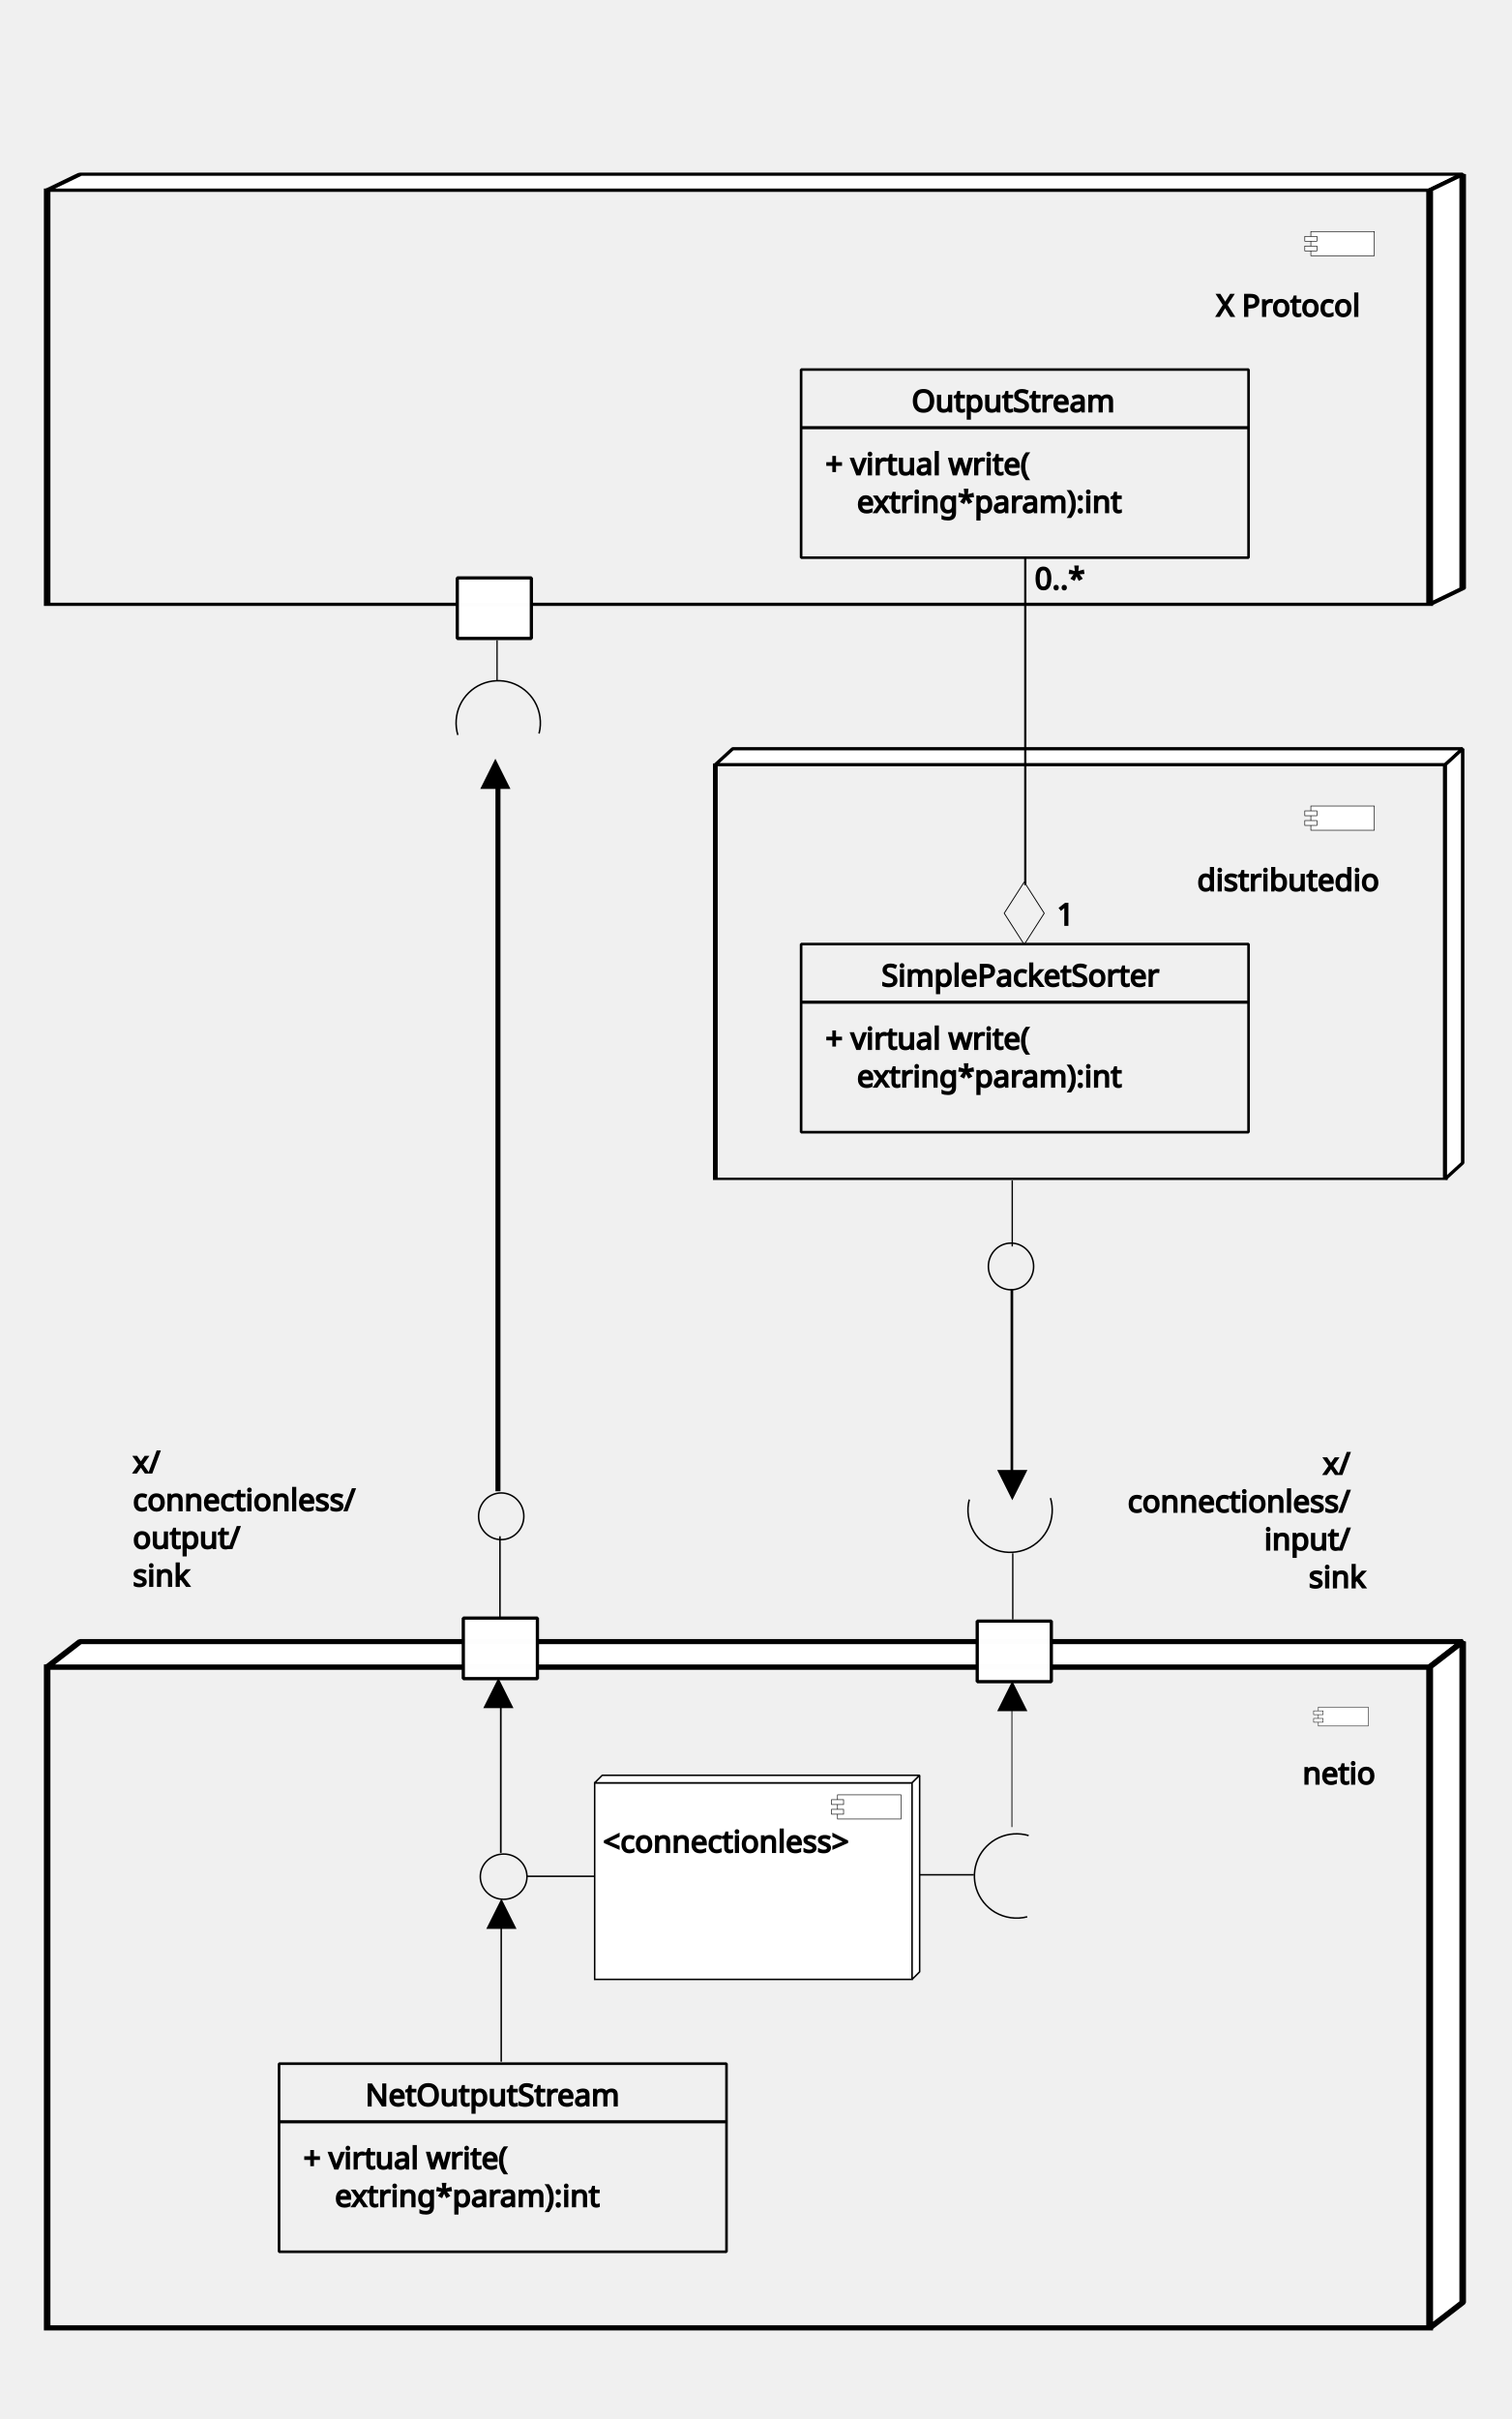
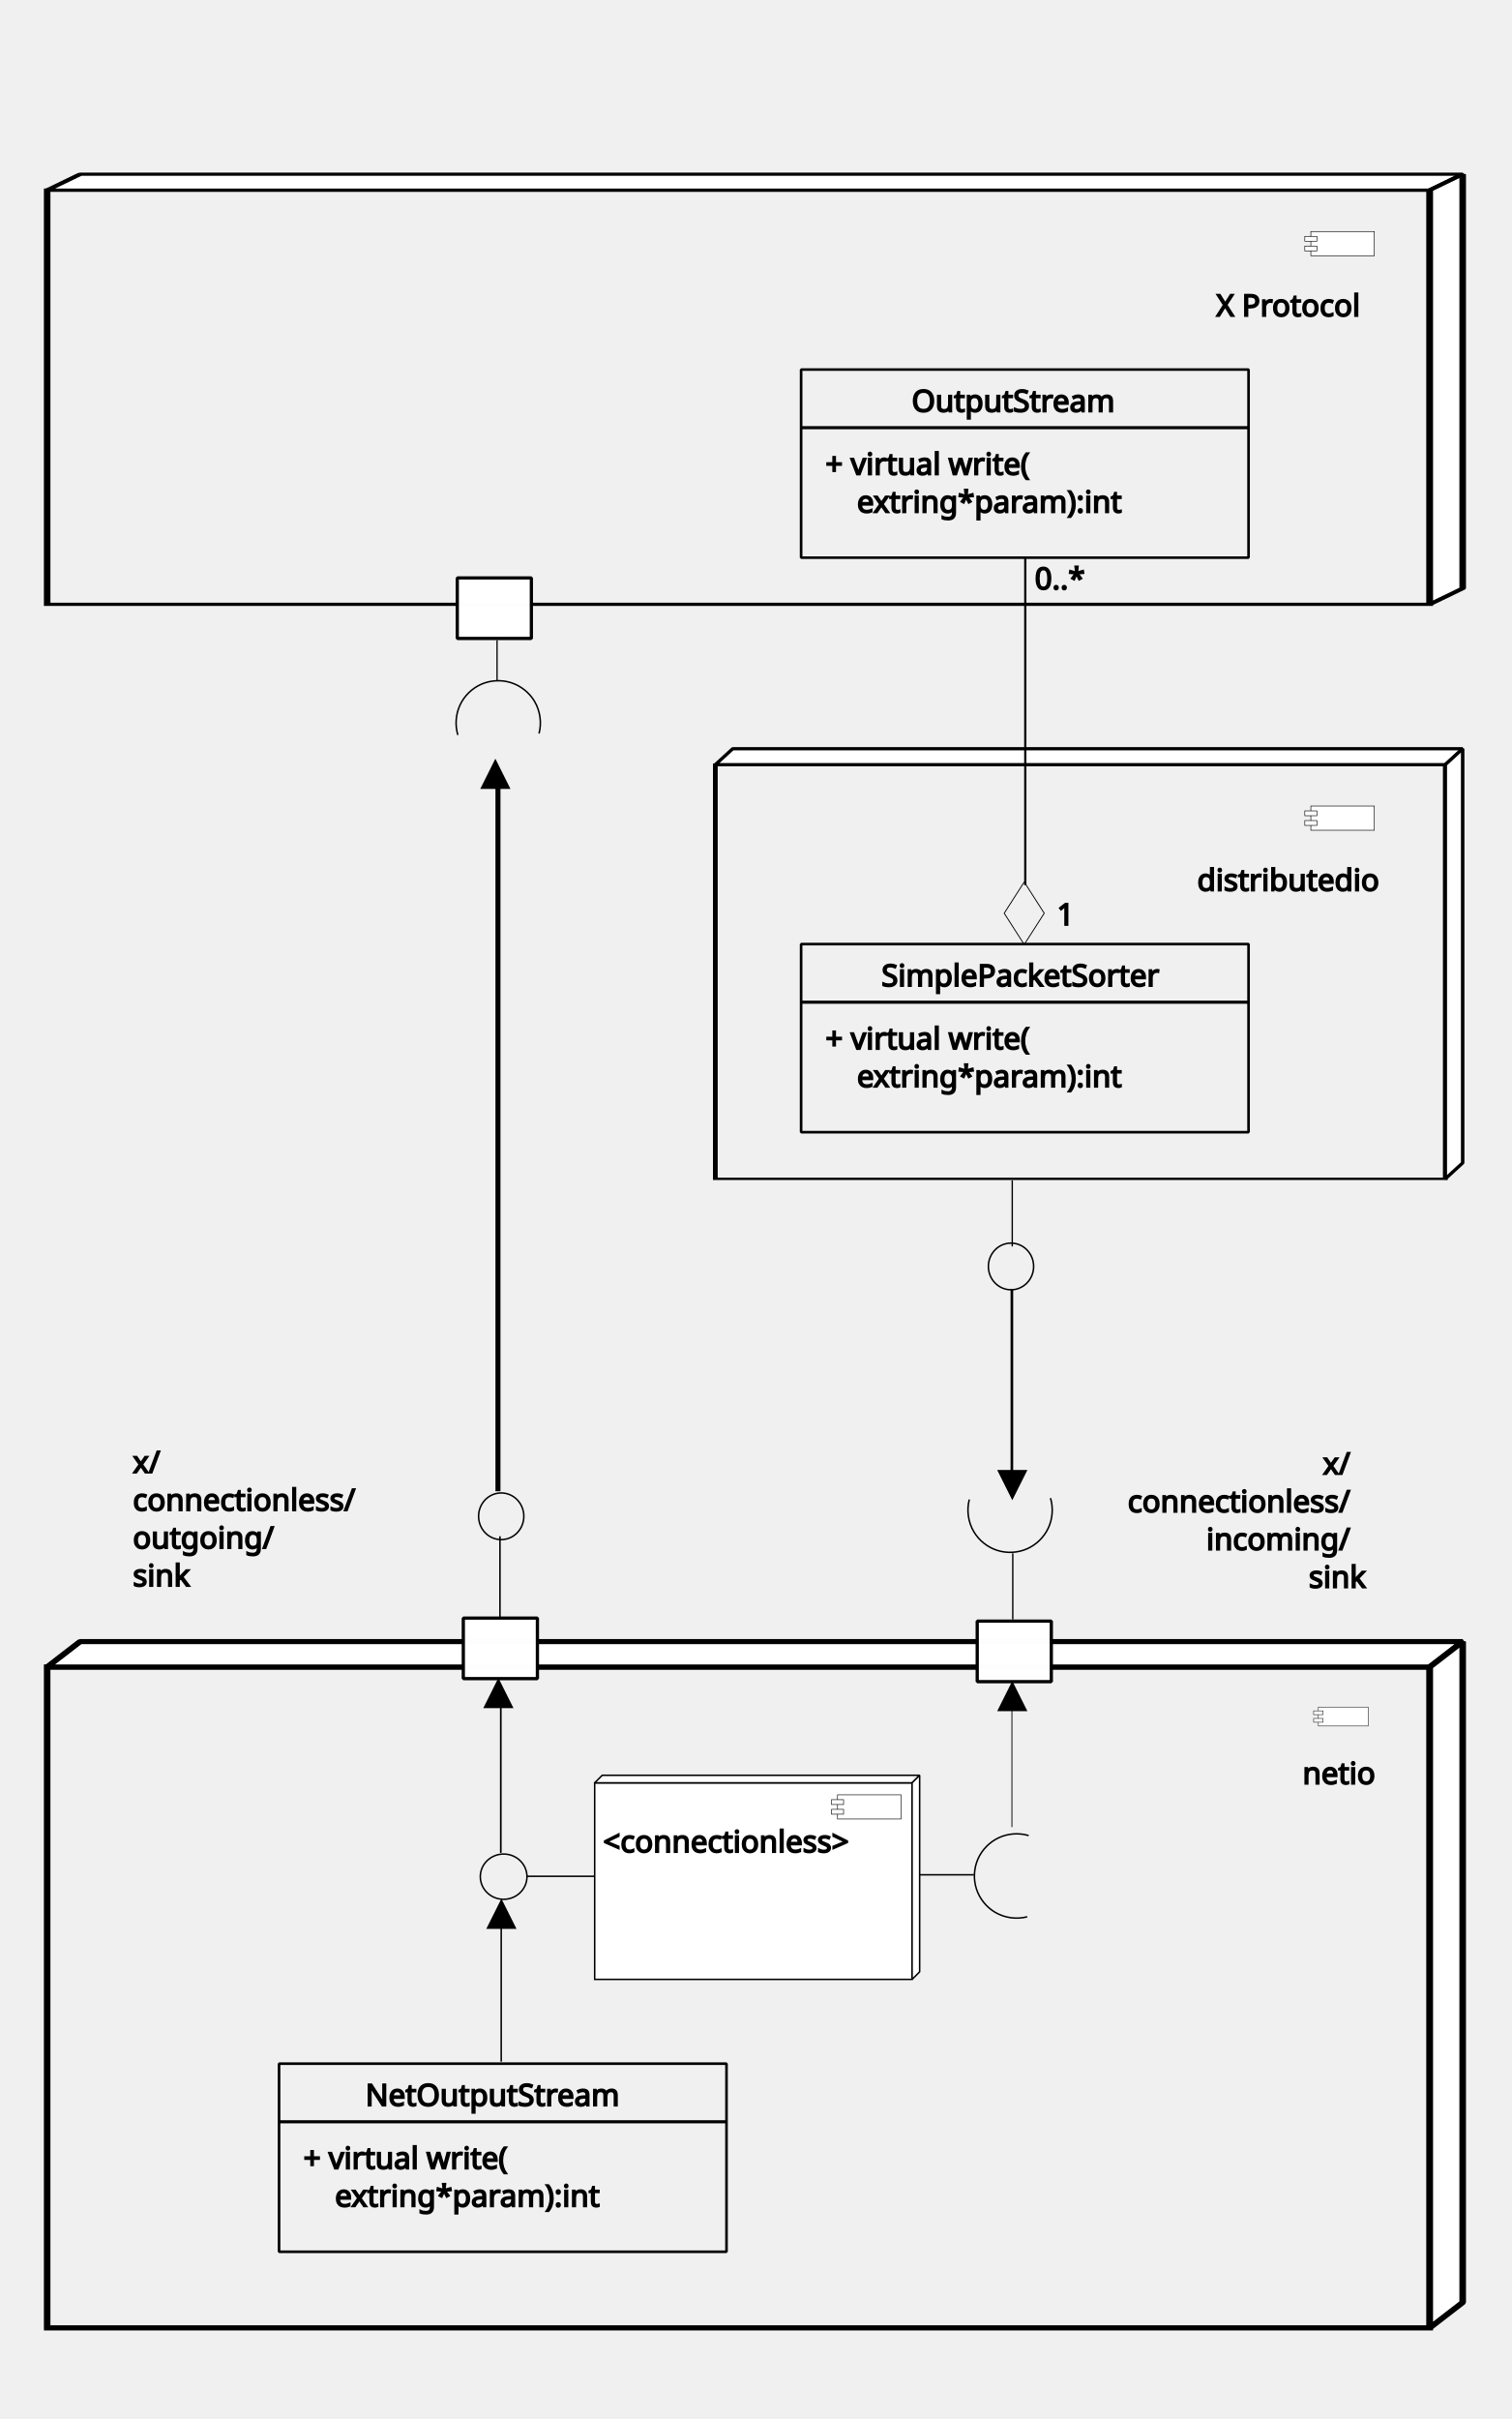
<svg xmlns="http://www.w3.org/2000/svg" viewBox="165 100 1000 1600" id="svg4022" version="1.1" width="100%" height="100%" style="stroke:#000000">
  <defs id="defs4148">
    </defs>
  <style type="text/css" id="style4024">
* {
	stroke: black;
}

text {
	fill: black;
	stroke: none;
	font-size: 10px;
	font-family: sans-serif;
}

rect, ellipse {
	fill: white;
}

polygon {
	stroke-miterlimit: 1;
	fill: white;
}
</style>
  <text xml:space="preserve" style="font-size:40px;font-style:normal;font-weight:normal;line-height:125%;letter-spacing:0px;word-spacing:0px;fill:#000000;fill-opacity:1;stroke:none;font-family:Sans;-inkscape-font-specification:Sans" x="305.602" y="1155.237" id="text4386">
    <tspan id="tspan4388" style="font-style:normal;stroke:#000000;-inkscape-font-specification:Sans" x="305.602" y="1155.237" />
  </text>
  <g id="g11779" transform="translate(280,1105)" style="stroke:#000000">
    <g transform="translate(-88,514)" id="g4358" style="stroke:#000000">
      <g transform="translate(-179.4336,-479.199)" id="g3357-4-8-0-0" style="stroke:#000000">
        <rect style="fill:#ffffff;stroke:#000000" id="rect4044-5-4-2-2-2" height="130" width="210" y="139.422" x="545.861" />
        <g id="g3309-9-3-8-5" style="stroke:#000000">
          <g id="g3301-9-0-9-7" style="stroke:#000000">
            <polygon style="fill:#ffffff;stroke:#000000;stroke-miterlimit:1" transform="translate(170.8606,-100.578)" id="polygon4046-6-2-15-5-3" points="380,235 590,235 585,240 375,240 " />
            <polygon style="fill:#ffffff;stroke:#000000;stroke-miterlimit:1" transform="translate(170.8606,-100.578)" id="polygon4048-6-0-8-4-0" points="590,235 590,365 585,370 585,240 " />
          </g>
          <g id="g4274-8-3-5-4-5-9" transform="matrix(0.4,0,0,0.4,548.5323,95.35455)" style="stroke:#000000">
            <rect id="rect4090-5-5-8-8-7-5" height="40" width="105" y="130" x="395" style="fill:#ffffff;stroke:#000000" />
            <rect id="rect4092-1-9-4-9-9-10" height="8" width="20" y="138" x="385" style="fill:#ffffff;stroke:#000000" />
            <rect id="rect4094-3-4-9-7-0-6" height="8" width="20" y="154" x="385" style="fill:#ffffff;stroke:#000000" />
          </g>
        </g>
      </g>
      <path style="fill:none;stroke:#000000;stroke-width:1px;stroke-linecap:butt;stroke-linejoin:miter;stroke-opacity:1" d="m 653.549,-304.899 c -6.453,-1.933 -13.606,-1.424 -19.721,1.404 -6.114,2.828 -11.134,7.949 -13.84,14.118 -2.705,6.169 -3.072,13.331 -1.011,19.745 2.062,6.413 6.533,12.02 12.326,15.458 6.333,3.757 14.185,4.861 21.308,2.995" id="path4999-4-0-0-3" />
      <path style="fill:none;stroke:#000000;stroke-width:1px;stroke-linecap:butt;stroke-linejoin:miter;stroke-opacity:1" d="m 416.323,-378.954 36.019,0" id="path4354" transform="translate(165,100)" />
    </g>
    <g style="stroke:#000000" transform="translate(-84,210)" id="g3677">
      <path transform="matrix(1,0,0,-1,7.97381,53.36547)" style="opacity:0.99;fill:none;stroke:#000000;stroke-width:1;stroke-linecap:butt;stroke-linejoin:bevel;stroke-miterlimit:0;stroke-opacity:1;stroke-dasharray:none" id="path4963-2-2-4-4-5-4" d="m 309.669,27.077 c 0,8.267 -6.911,14.969 -15.437,14.969 -8.525,0 -15.437,-6.702 -15.437,-14.969 0,-8.267 6.911,-14.969 15.437,-14.969 8.525,0 15.437,6.702 15.437,14.969 z" />
      <path style="fill:none;stroke:#000000;stroke-width:1px;stroke-linecap:butt;stroke-linejoin:miter;stroke-opacity:1" d="m 317.496,26.037 44.907,0" id="path4424" />
    </g>
    <text id="text3661" y="220.138" x="378.319" style="font-size:20px;font-style:normal;font-weight:normal;text-align:center;line-height:125%;letter-spacing:0px;word-spacing:0px;text-anchor:middle;fill:#000000;fill-opacity:1;stroke:none;font-family:Sans;-inkscape-font-specification:Sans" xml:space="preserve">
      <tspan y="220.138" x="378.319" style="text-align:center;text-anchor:middle;stroke:#000000" id="tspan5605">&lt;connectionless&gt;</tspan>
    </text>
  </g>
  <text xml:space="preserve" style="font-size:20px;font-style:normal;font-weight:normal;line-height:125%;letter-spacing:0px;word-spacing:0px;fill:#000000;fill-opacity:1;stroke:none;font-family:Sans;-inkscape-font-specification:Sans" x="252.908" y="1074.154" id="text3224">
    <tspan id="tspan3226" style="stroke:#000000" x="252.908" y="1074.154">x/</tspan>
    <tspan style="stroke:#000000" x="252.908" y="1099.154" id="tspan3228">connectionless/</tspan>
-     <tspan style="stroke:#000000" x="252.908" y="1124.154" id="tspan3230">output/</tspan>
+     <tspan style="stroke:#000000" x="252.908" y="1124.154" id="tspan3230">outgoing/</tspan>
    <tspan style="stroke:#000000" x="252.908" y="1149.154" id="tspan3232">sink</tspan>
  </text>
  <text xml:space="preserve" style="font-size:20px;font-style:normal;font-weight:normal;text-align:end;line-height:125%;letter-spacing:0px;word-spacing:0px;text-anchor:end;fill:#000000;fill-opacity:1;stroke:none;font-family:Sans;-inkscape-font-specification:Sans" x="1084.274" y="1075.125" id="text3224-7">
    <tspan id="tspan3226-0" style="text-align:end;text-anchor:end;stroke:#000000" x="1084.274" y="1075.125">x/</tspan>
    <tspan style="text-align:end;text-anchor:end;stroke:#000000" x="1084.274" y="1100.125" id="tspan3228-7">connectionless/</tspan>
-     <tspan style="text-align:end;text-anchor:end;stroke:#000000" x="1084.274" y="1125.125" id="tspan3230-3">input/</tspan>
+     <tspan style="text-align:end;text-anchor:end;stroke:#000000" x="1084.274" y="1125.125" id="tspan3230-3">incoming/</tspan>
    <tspan style="text-align:end;text-anchor:end;stroke:#000000" x="1084.274" y="1150.125" id="tspan3232-5">sink</tspan>
  </text>
  <g id="g20018" style="stroke:#000000" transform="translate(-131.83,1309.722)">
    <rect y="155.241" x="481.45" height="124.412" width="296.023" id="rect4321-0" style="opacity:0.99;fill:none;stroke:#000000;stroke-width:1.733;stroke-linecap:butt;stroke-linejoin:bevel;stroke-miterlimit:0;stroke-opacity:1;stroke-dasharray:none" />
    <path id="path4323-6" d="m 481.372,193.685 296.023,0" style="fill:none;stroke:#000000;stroke-width:2.055px;stroke-linecap:butt;stroke-linejoin:miter;stroke-opacity:1" />
    <text id="text5950-83" y="183.103" x="538.629" style="font-size:20px;font-style:normal;font-weight:normal;line-height:125%;letter-spacing:0px;word-spacing:0px;fill:#000000;fill-opacity:1;stroke:none;font-family:Sans;-inkscape-font-specification:Sans" xml:space="preserve">
      <tspan y="183.103" x="538.629" style="stroke:#000000" id="tspan5952-5">NetOutputStream</tspan>
    </text>
    <text id="text5975-9" y="224.765" x="497.614" style="font-size:20px;font-style:normal;font-weight:normal;line-height:125%;letter-spacing:0px;word-spacing:0px;fill:#000000;fill-opacity:1;stroke:none;font-family:Sans;-inkscape-font-specification:Sans" xml:space="preserve">
      <tspan y="224.765" x="497.614" style="stroke:#000000" id="tspan5977-7">+ virtual write(</tspan>
      <tspan y="249.765" x="497.614" style="stroke:#000000" id="tspan5991">    extring*param):int</tspan>
    </text>
  </g>
  <polygon points="285,150 290,147.5 290,152.5 " style="fill:#000000;stroke:none" id="polygon4130-3-6-3" transform="matrix(0,4,-4,0,1096.723,215.8257)" />
  <path style="fill:none;stroke:#000000;stroke-width:1px;stroke-linecap:butt;stroke-linejoin:miter;stroke-opacity:1" d="m 496.6,1368.4 0,95.261" id="path7513" />
  <g id="g8751" transform="matrix(0,-1,1,0,-206.1995,1079.455)" style="stroke:#000000">
    <path style="fill:none;stroke:#000000;stroke-width:1px;stroke-linecap:butt;stroke-linejoin:miter;stroke-opacity:1" d="m 493.323,674.101 c 6.453,-1.933 13.606,-1.424 19.721,1.404 6.114,2.828 11.134,7.949 13.84,14.118 2.705,6.169 3.072,13.331 1.011,19.745 -2.062,6.413 -6.533,12.02 -12.326,15.458 -6.333,3.757 -14.185,4.861 -21.308,2.995" id="path7545" />
    <path style="fill:none;stroke:#000000;stroke-width:0.857px;stroke-linecap:butt;stroke-linejoin:miter;stroke-opacity:1" d="m 556.004,700.046 -26.474,0" id="path7547" />
  </g>
  <g id="g6089" transform="matrix(0.5228643,0,0,0.4114941,-602.2899,1235.803)" style="stroke:#000000">
    <rect style="fill:none;stroke:#000000;stroke-width:8.251" id="rect4044-5-4-2-4-6-7-3" height="1062.264" width="1749.423" y="-80.692" x="1527.148" />
    <g transform="matrix(8.330584,0,0,8.171258,-3020.188,-1219.945)" style="stroke:#000000" id="g3301-9-0-7-7-3-3">
      <polygon points="375,240 380,235 590,235 585,240 " id="polygon4046-6-2-15-7-7-8-4" transform="translate(170.8606,-100.578)" style="fill:#ffffff;stroke:#000000;stroke-miterlimit:1" />
      <polygon points="585,240 590,235 590,365 585,370 " id="polygon4048-6-0-8-5-5-5-3" transform="translate(170.8606,-100.578)" style="fill:#ffffff;stroke:#000000;stroke-miterlimit:1" />
    </g>
  </g>
  <text xml:space="preserve" style="font-size:20px;font-style:normal;font-weight:normal;line-height:125%;letter-spacing:0px;word-spacing:0px;fill:#000000;fill-opacity:1;stroke:none;font-family:Sans;-inkscape-font-specification:Sans" x="1026.785" y="1279.969" id="text5136">
    <tspan id="tspan5138" style="stroke:#000000" x="1026.785" y="1279.969">netio</tspan>
  </text>
  <g id="g4274-8-3-5-4-4-5-0-3-3-6" transform="matrix(0.3137185,0,0,0.3137185,913.3046,1188.317)" style="stroke:#000000">
    <rect id="rect4090-5-5-8-8-9-4-1-1-7-6" height="40" width="105" y="130" x="395" style="fill:#ffffff;stroke:#000000" />
    <rect id="rect4092-1-9-4-9-9-1-8-9-6-5" height="8" width="20" y="138" x="385" style="fill:#ffffff;stroke:#000000" />
    <rect id="rect4094-3-4-9-7-2-7-4-4-1-9" height="8" width="20" y="154" x="385" style="fill:#ffffff;stroke:#000000" />
  </g>
  <rect style="opacity:0.99;fill:#ffffff;fill-opacity:1;stroke:#000000;stroke-width:2.162;stroke-linecap:butt;stroke-linejoin:bevel;stroke-miterlimit:0;stroke-opacity:1;stroke-dasharray:none" id="rect4959-8-0-9" width="49.021" height="40.048" x="471.522" y="1170.253" />
  <g id="g5282" transform="translate(0,720)" style="stroke:#000000">
    <path transform="matrix(0,1,-1,0,523.6724,88.6845)" style="opacity:0.99;fill:none;stroke:#000000;stroke-width:1;stroke-linecap:butt;stroke-linejoin:bevel;stroke-miterlimit:0;stroke-opacity:1;stroke-dasharray:none" id="path7551" d="m 309.669,27.077 c 0,8.267 -6.911,14.969 -15.437,14.969 -8.525,0 -15.437,-6.702 -15.437,-14.969 0,-8.267 6.911,-14.969 15.437,-14.969 8.525,0 15.437,6.702 15.437,14.969 z" />
    <path transform="translate(165,100)" id="path5247" d="m 330.769,296.123 0,54.246" style="fill:none;stroke:#000000;stroke-width:1px;stroke-linecap:butt;stroke-linejoin:miter;stroke-opacity:1" />
  </g>
  <polygon transform="matrix(0,4,-4,0,1092.723,-538.1743)" id="polygon7637" style="fill:#000000;stroke:none" points="290,152.5 285,150 290,147.5 " />
  <path style="fill:none;stroke:#000000;stroke-width:3.316px;stroke-linecap:butt;stroke-linejoin:miter;stroke-opacity:1" d="m 494.446,620.805 0,465.558" id="path5253" />
  <polygon points="290,152.5 285,150 290,147.5 " style="fill:#000000;stroke:none" id="polygon5268" transform="matrix(0,4,-4,0,1094.723,69.8257)" />
  <path style="fill:none;stroke:#000000;stroke-width:1.117px;stroke-linecap:butt;stroke-linejoin:miter;stroke-opacity:1" d="m 496.317,1224.343 0,101.199" id="path5270" />
  <rect y="1172.253" x="811.522" height="40.048" width="49.021" id="rect5274" style="opacity:0.99;fill:#ffffff;fill-opacity:1;stroke:#000000;stroke-width:2.162;stroke-linecap:butt;stroke-linejoin:bevel;stroke-miterlimit:0;stroke-opacity:1;stroke-dasharray:none" />
  <polygon transform="matrix(0,4,-4,0,1434.723,71.8257)" id="polygon5276" style="fill:#000000;stroke:none" points="285,150 290,147.5 290,152.5 " />
  <path style="fill:none;stroke:#000000;stroke-width:0.592px;stroke-linecap:butt;stroke-linejoin:miter;stroke-opacity:1" d="m 834.477,1227.262 0,81.238" id="path5278" />
  <g id="g5296" transform="matrix(0,1,-1,0,1114.79,109.06)" style="stroke:#000000">
    <path d="m 309.669,27.077 c 0,8.267 -6.911,14.969 -15.437,14.969 -8.525,0 -15.437,-6.702 -15.437,-14.969 0,-8.267 6.911,-14.969 15.437,-14.969 8.525,0 15.437,6.702 15.437,14.969 z" id="path5288" style="opacity:0.99;fill:none;stroke:#000000;stroke-width:1;stroke-linecap:butt;stroke-linejoin:bevel;stroke-miterlimit:0;stroke-opacity:1;stroke-dasharray:none" transform="matrix(-1,0,0,-1,1122.835,308.0023)" />
    <path style="fill:none;stroke:#000000;stroke-width:0.898px;stroke-linecap:butt;stroke-linejoin:miter;stroke-opacity:1" d="m 815.397,280.099 -43.757,0" id="path5290" />
  </g>
  <path style="fill:none;stroke:#000000;stroke-width:0.898px;stroke-linecap:butt;stroke-linejoin:miter;stroke-opacity:1" d="m 835.039,1127.393 0,43.757" id="path5304" />
  <path style="fill:none;stroke:#000000;stroke-width:1px;stroke-linecap:butt;stroke-linejoin:miter;stroke-opacity:1" d="m 859.995,1090.882 c 1.933,6.453 1.424,13.607 -1.404,19.721 -2.828,6.114 -7.949,11.134 -14.118,13.84 -6.169,2.705 -13.331,3.072 -19.745,1.01 -6.413,-2.062 -12.02,-6.533 -15.458,-12.326 -3.757,-6.333 -4.861,-14.185 -2.995,-21.308" id="path5310" />
  <g id="g8769" transform="matrix(1,0,0,-1,0,1744.11)" style="stroke:#000000">
    <polygon transform="matrix(0,4,-4,0,1434.723,-488.1743)" id="polygon5320" style="fill:#000000;stroke:none" points="290,147.5 290,152.5 285,150 " />
    <path style="fill:none;stroke:#000000;stroke-width:1.735px;stroke-linecap:butt;stroke-linejoin:miter;stroke-opacity:1" d="m 834.446,664 0,127.417" id="path5322" />
  </g>
  <g style="stroke:#000000" transform="matrix(0.4,0,0,0.4,874.2485,581.1408)" id="g8355">
    <rect style="fill:#ffffff;stroke:#000000" x="395" y="130" width="105" height="40" id="rect8357" />
    <rect style="fill:#ffffff;stroke:#000000" x="385" y="138" width="20" height="8" id="rect8359" />
    <rect style="fill:#ffffff;stroke:#000000" x="385" y="154" width="20" height="8" id="rect8361" />
  </g>
  <text xml:space="preserve" style="font-size:20px;font-style:normal;font-weight:normal;text-align:center;line-height:125%;letter-spacing:0px;word-spacing:0px;text-anchor:middle;fill:#000000;fill-opacity:1;stroke:none;font-family:Sans;-inkscape-font-specification:Sans" x="1025.097" y="689.138" id="text8373">
    <tspan style="text-align:center;text-anchor:middle;stroke:#000000" x="1025.097" y="689.138" id="tspan8377">distributedio</tspan>
  </text>
  <g style="stroke:#000000" transform="matrix(0.5228643,0,0,0.2578885,-602.2899,626.5779)" id="g8587">
    <rect x="2372.609" y="-80.692" width="923.624" height="1062.264" id="rect8589" style="fill:none;stroke:#000000;stroke-width:5.995" />
    <g id="g8591" style="stroke:#000000" transform="matrix(4.398209,0,0,8.171258,-28.19937,-1219.945)">
      <polygon style="fill:#ffffff;stroke:#000000;stroke-miterlimit:1" transform="translate(170.8606,-100.578)" id="polygon8593" points="375,240 380,235 590,235 585,240 " />
      <polygon style="fill:#ffffff;stroke:#000000;stroke-miterlimit:1" transform="translate(170.8606,-100.578)" id="polygon8595" points="585,240 590,235 590,365 585,370 " />
    </g>
  </g>
  <g transform="translate(213.5546,569.1993)" style="stroke:#000000" id="g8613">
    <rect style="opacity:0.99;fill:none;stroke:#000000;stroke-width:1.733;stroke-linecap:butt;stroke-linejoin:bevel;stroke-miterlimit:0;stroke-opacity:1;stroke-dasharray:none" id="rect8615" width="296.023" height="124.412" x="481.45" y="155.241" />
    <path style="fill:none;stroke:#000000;stroke-width:2.055px;stroke-linecap:butt;stroke-linejoin:miter;stroke-opacity:1" d="m 481.372,193.685 296.023,0" id="path8617" />
    <text xml:space="preserve" style="font-size:20px;font-style:normal;font-weight:normal;line-height:125%;letter-spacing:0px;word-spacing:0px;fill:#000000;fill-opacity:1;stroke:none;font-family:Sans;-inkscape-font-specification:Sans" x="534.629" y="183.103" id="text8619">
      <tspan id="tspan8621" style="stroke:#000000" x="534.629" y="183.103">SimplePacketSorter</tspan>
    </text>
    <text xml:space="preserve" style="font-size:20px;font-style:normal;font-weight:normal;line-height:125%;letter-spacing:0px;word-spacing:0px;fill:#000000;fill-opacity:1;stroke:none;font-family:Sans;-inkscape-font-specification:Sans" x="497.614" y="224.765" id="text8623">
      <tspan id="tspan8625" style="stroke:#000000" x="497.614" y="224.765">+ virtual write(</tspan>
      <tspan id="tspan8627" style="stroke:#000000" x="497.614" y="249.765">    extring*param):int</tspan>
    </text>
  </g>
  <g id="g8773" transform="matrix(0.4,0,0,0.4,874.2485,201.1408)" style="stroke:#000000">
    <rect id="rect8775" height="40" width="105" y="130" x="395" style="fill:#ffffff;stroke:#000000" />
    <rect id="rect8777" height="8" width="20" y="138" x="385" style="fill:#ffffff;stroke:#000000" />
    <rect id="rect8779" height="8" width="20" y="154" x="385" style="fill:#ffffff;stroke:#000000" />
  </g>
  <text id="text8781" y="309.138" x="1025.097" style="font-size:20px;font-style:normal;font-weight:normal;text-align:center;line-height:125%;letter-spacing:0px;word-spacing:0px;text-anchor:middle;fill:#000000;fill-opacity:1;stroke:none;font-family:Sans;-inkscape-font-specification:Sans" xml:space="preserve">
    <tspan id="tspan8783" y="309.138" x="1025.097" style="text-align:center;text-anchor:middle;stroke:#000000">X Protocol</tspan>
  </text>
  <g id="g8785" transform="matrix(0.5228643,0,0,0.2578885,-602.2899,246.5779)" style="stroke:#000000">
    <rect style="fill:none;stroke:#000000;stroke-width:8.251" id="rect8787" height="1062.264" width="1749.423" y="-80.692" x="1527.148" />
    <g transform="matrix(8.330584,0,0,8.171258,-3020.188,-1219.945)" style="stroke:#000000" id="g8789">
      <polygon points="375,240 380,235 590,235 585,240 " id="polygon8791" transform="translate(170.8606,-100.578)" style="fill:#ffffff;stroke:#000000;stroke-miterlimit:1" />
      <polygon points="585,240 590,235 590,365 585,370 " id="polygon8793" transform="translate(170.8606,-100.578)" style="fill:#ffffff;stroke:#000000;stroke-miterlimit:1" />
    </g>
  </g>
  <g id="g8811" style="stroke:#000000" transform="translate(213.5546,189.1993)">
    <rect y="155.241" x="481.45" height="124.412" width="296.023" id="rect8813" style="opacity:0.99;fill:none;stroke:#000000;stroke-width:1.733;stroke-linecap:butt;stroke-linejoin:bevel;stroke-miterlimit:0;stroke-opacity:1;stroke-dasharray:none" />
    <path id="path8815" d="m 481.372,193.685 296.023,0" style="fill:none;stroke:#000000;stroke-width:2.055px;stroke-linecap:butt;stroke-linejoin:miter;stroke-opacity:1" />
    <text id="text8817" y="183.103" x="554.629" style="font-size:20px;font-style:normal;font-weight:normal;line-height:125%;letter-spacing:0px;word-spacing:0px;fill:#000000;fill-opacity:1;stroke:none;font-family:Sans;-inkscape-font-specification:Sans" xml:space="preserve">
      <tspan y="183.103" x="554.629" style="stroke:#000000" id="tspan8819">OutputStream</tspan>
    </text>
    <text id="text8821" y="224.765" x="497.614" style="font-size:20px;font-style:normal;font-weight:normal;line-height:125%;letter-spacing:0px;word-spacing:0px;fill:#000000;fill-opacity:1;stroke:none;font-family:Sans;-inkscape-font-specification:Sans" xml:space="preserve">
      <tspan y="224.765" x="497.614" style="stroke:#000000" id="tspan8823">+ virtual write(</tspan>
      <tspan y="249.765" x="497.614" style="stroke:#000000" id="tspan8825">    extring*param):int</tspan>
    </text>
  </g>
  <text id="text9828" y="711.882" x="864.251" style="font-size:20px;font-style:normal;font-weight:normal;line-height:125%;letter-spacing:0px;word-spacing:0px;fill:#000000;fill-opacity:1;stroke:none;font-family:Sans;-inkscape-font-specification:Sans" xml:space="preserve">
    <tspan y="711.882" x="864.251" style="stroke:#000000" id="tspan9830">1</tspan>
  </text>
  <text id="text9832" y="489.756" x="849.619" style="font-size:20px;font-style:normal;font-weight:normal;line-height:125%;letter-spacing:0px;word-spacing:0px;fill:#000000;fill-opacity:1;stroke:none;font-family:Sans;-inkscape-font-specification:Sans" xml:space="preserve">
    <tspan y="489.756" x="849.619" style="stroke:#000000" id="tspan9834">0..*</tspan>
  </text>
  <g id="g9856" transform="matrix(1,0,0,-1,0,893.278)" style="stroke:#000000">
    <path style="opacity:0.99;fill:none;stroke:#000000;stroke-width:0.593;stroke-linecap:butt;stroke-linejoin:bevel;stroke-miterlimit:0;stroke-opacity:1;stroke-dasharray:none" d="m 829.371,189.225 c 4.414,6.896 8.827,13.793 13.241,20.689 4.414,-6.896 8.827,-13.793 13.241,-20.689 -4.414,-6.896 -8.827,-13.793 -13.241,-20.689 -4.414,6.896 -8.827,13.793 -13.241,20.689 z" id="path9826" />
    <path style="fill:none;stroke:#000000;stroke-width:1.477px;stroke-linecap:butt;stroke-linejoin:miter;stroke-opacity:1" d="m 843.318,207.777 0,216.523" id="path9836" />
  </g>
  <rect y="482.253" x="467.522" height="40.048" width="49.021" id="rect10215" style="opacity:0.99;fill:#ffffff;fill-opacity:1;stroke:#000000;stroke-width:2.162;stroke-linecap:butt;stroke-linejoin:bevel;stroke-miterlimit:0;stroke-opacity:1;stroke-dasharray:none" />
</svg>
